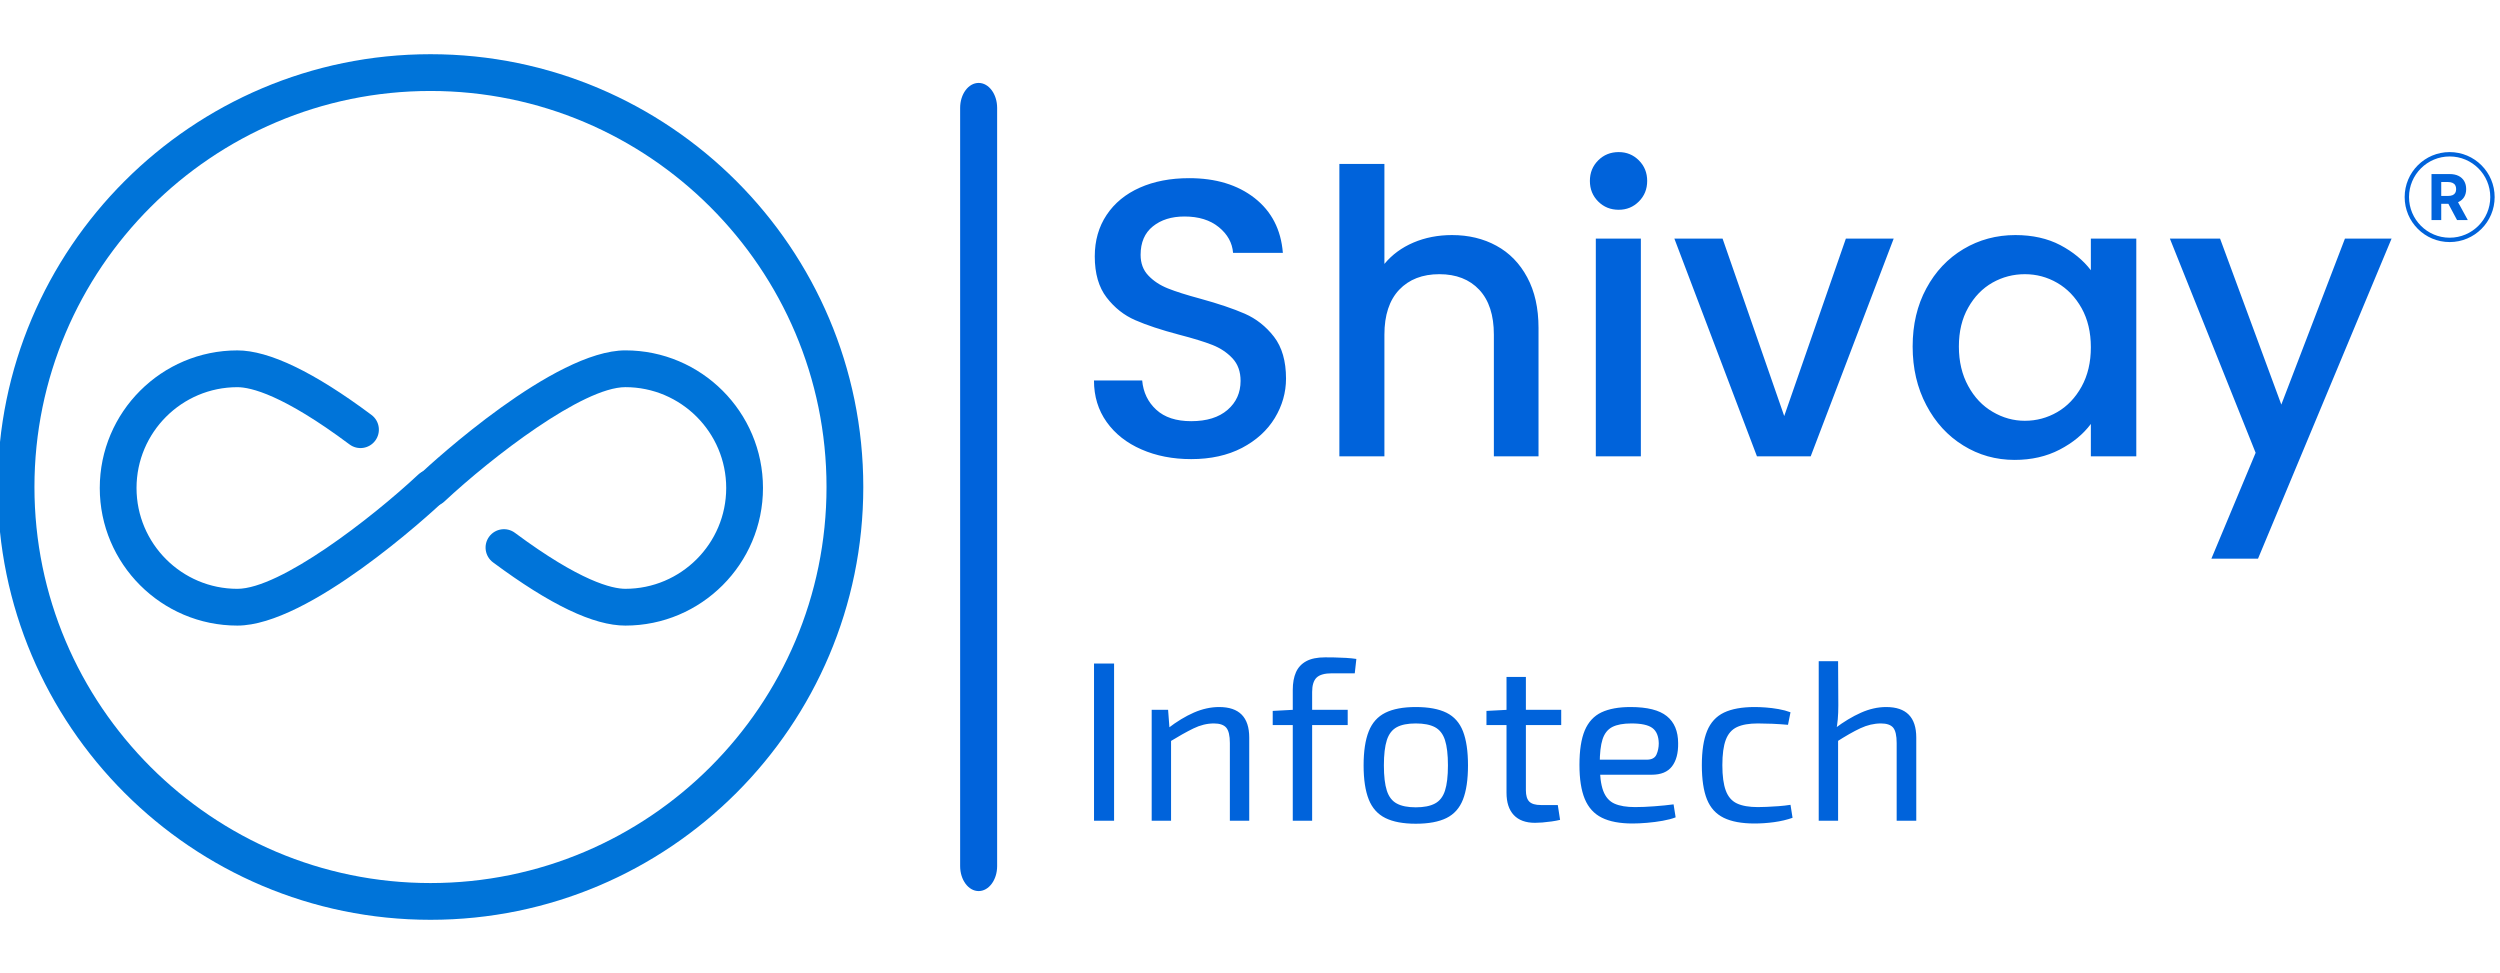
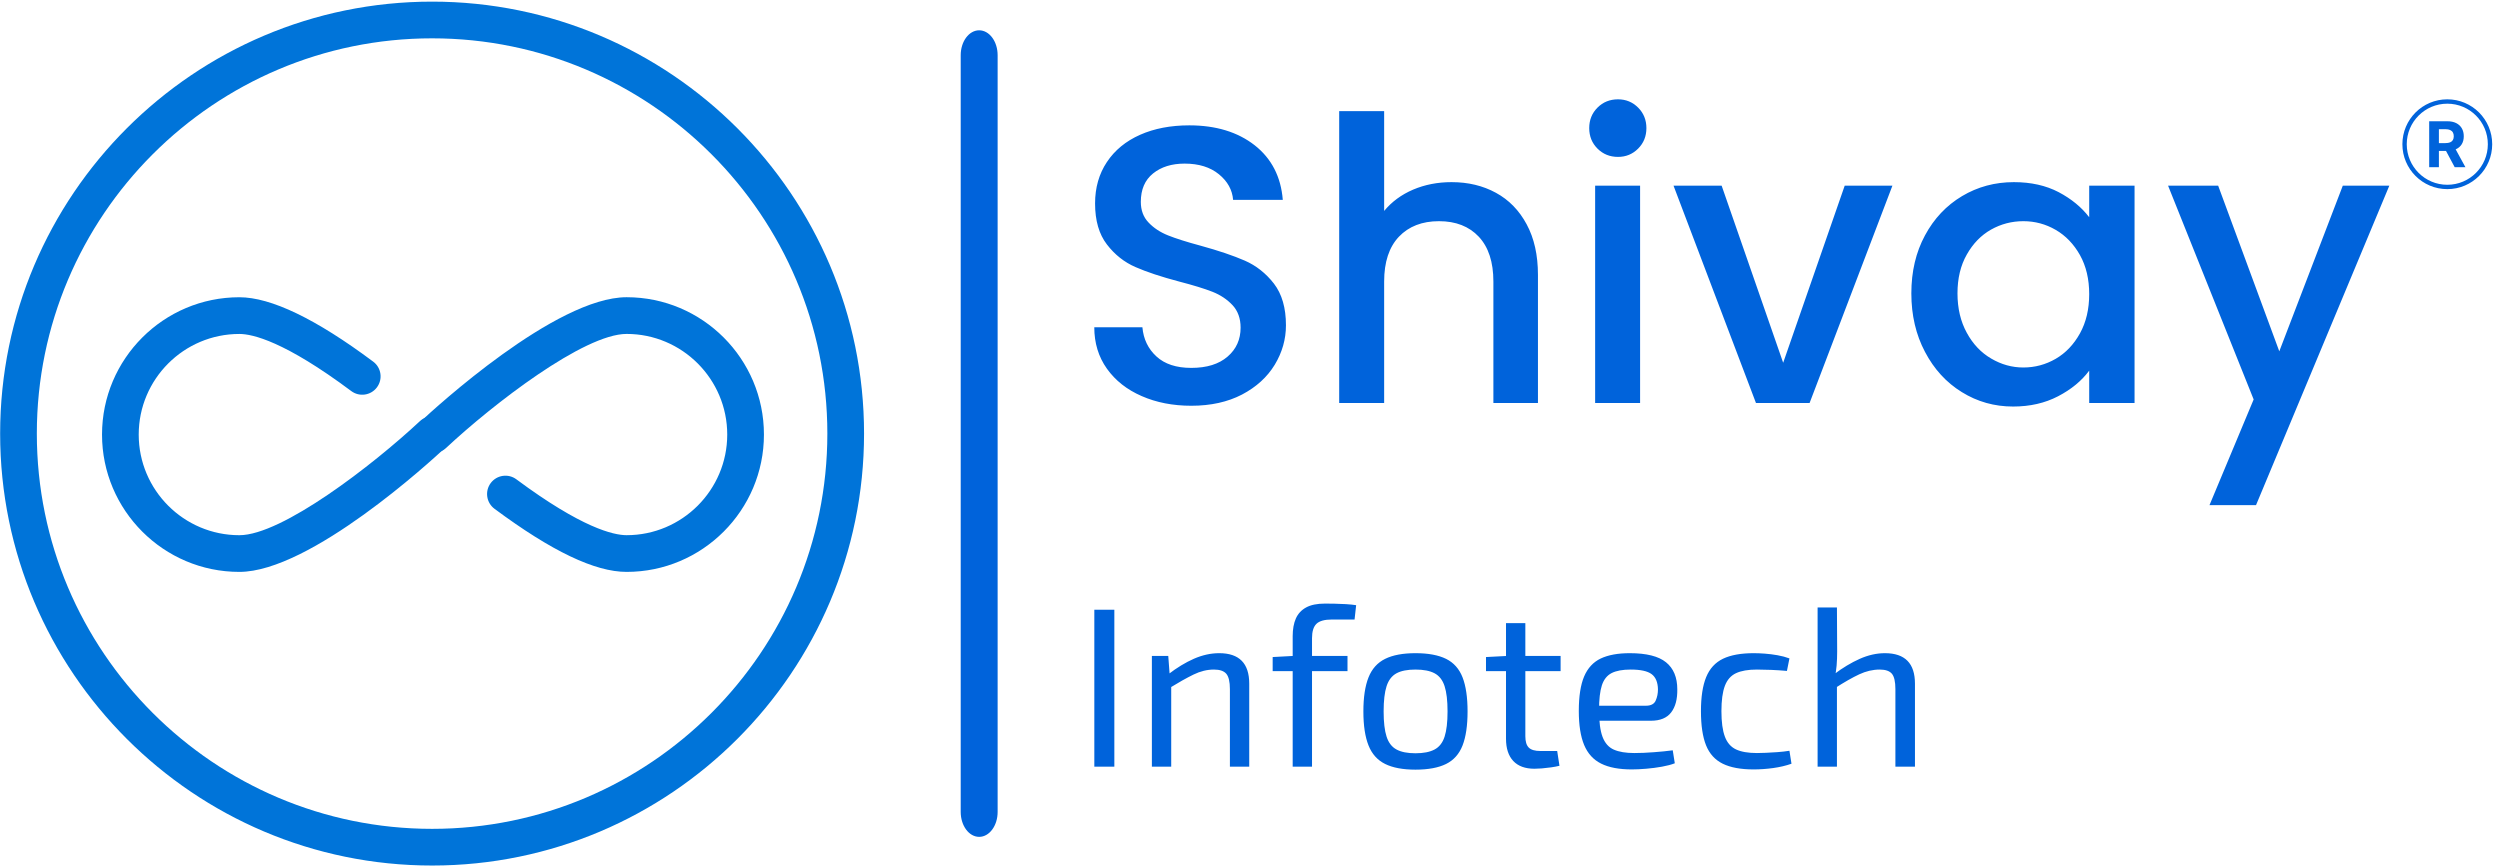
- <svg xmlns="http://www.w3.org/2000/svg" version="1.1" width="180" height="70" viewBox="0 0 395 137">
+ <svg xmlns="http://www.w3.org/2000/svg" version="1.1" width="260" height="90" viewBox="0 0 395 137">
  <g transform="matrix(1,0,0,1,-0.605646,0.1408205)">
    <svg viewBox="0 0 396 137" data-background-color="#ffffff" preserveAspectRatio="xMidYMid meet" height="137" width="395">
      <g id="tight-bounds" transform="matrix(1,0,0,1,0.2398358,-0.05592002)">
        <svg viewBox="0 0 395.52 137.112" height="137.112" width="395.52">
          <g>
            <svg viewBox="0 0 705.092 244.429" height="137.112" width="395.52">
              <g>
                <rect width="10.447" height="228.203" x="271.778" y="8.113" fill="#0063db" opacity="1" stroke-width="0" stroke="transparent" fill-opacity="1" class="rect-i$-0" data-fill-palette-color="primary" rx="1%" id="i$-0" data-palette-color="#0063db" />
              </g>
              <g transform="matrix(1,0,0,1,309.5716,27.12992)">
                <svg viewBox="0 0 395.52 190.169" height="190.169" width="395.52">
                  <g id="textblocktransform">
                    <svg viewBox="0 0 395.52 190.169" height="190.169" width="395.52" id="textblock">
                      <g>
                        <svg viewBox="0 0 395.52 115.839" height="115.839" width="395.52">
                          <g transform="matrix(1,0,0,1,0,0)">
                            <svg width="395.52" viewBox="2.9 -38.5 177.234 51.45" height="115.839" data-palette-color="#0063db">
                              <g transform="matrix(1,0,0,1,0,0)">
                                <g>
                                  <svg width="4.594" viewBox="3.16 -36.36 28.68 36.36" height="5.826" data-palette-color="#0063db" id="scriptelement" x="172.144" y="-35.72">
                                    <path d="M10.85 0L3.16 0 3.16-36.36 17.51-36.36Q21.63-36.36 24.55-34.9 27.47-33.43 29-30.76 30.54-28.09 30.54-24.49L30.54-24.49Q30.54-20.86 28.98-18.26 27.41-15.66 24.46-14.28 21.5-12.89 17.31-12.89L17.31-12.89 7.71-12.89 7.71-19.07 16.07-19.07Q18.27-19.07 19.73-19.67 21.18-20.28 21.9-21.48 22.62-22.69 22.62-24.49L22.62-24.49Q22.62-26.3 21.9-27.54 21.18-28.78 19.72-29.43 18.25-30.08 16.03-30.08L16.03-30.08 10.85-30.08 10.85 0ZM14.51-16.55L22.8-16.55 31.84 0 23.35 0 14.51-16.55Z" opacity="1" transform="matrix(1,0,0,1,0,0)" fill="#0063db" class="undefined-123" id="av-123" />
                                  </svg>
                                </g>
                              </g>
                              <path d="M168.747-32.807C168.747-35.951 171.296-38.5 174.441-38.5 177.585-38.5 180.134-35.951 180.134-32.807 180.134-29.663 177.585-27.114 174.441-27.114 171.296-27.114 168.747-29.663 168.747-32.807ZM174.441-27.666C177.28-27.666 179.581-29.968 179.581-32.807 179.581-35.646 177.28-37.947 174.441-37.947 171.602-37.947 169.3-35.646 169.3-32.807 169.3-29.968 171.602-27.666 174.441-27.666Z" fill="#0063db" id="scriptcircle" data-fill-palette-color="primary" />
                              <path d="M15.2 0.35Q11.7 0.35 8.9-0.88 6.1-2.1 4.5-4.35 2.9-6.6 2.9-9.6L2.9-9.6 9-9.6Q9.2-7.35 10.78-5.9 12.35-4.45 15.2-4.45L15.2-4.45Q18.15-4.45 19.8-5.88 21.45-7.3 21.45-9.55L21.45-9.55Q21.45-11.3 20.43-12.4 19.4-13.5 17.88-14.1 16.35-14.7 13.65-15.4L13.65-15.4Q10.25-16.3 8.13-17.23 6-18.15 4.5-20.1 3-22.05 3-25.3L3-25.3Q3-28.3 4.5-30.55 6-32.8 8.7-34 11.4-35.2 14.95-35.2L14.95-35.2Q20-35.2 23.23-32.68 26.45-30.15 26.8-25.75L26.8-25.75 20.5-25.75Q20.35-27.65 18.7-29 17.05-30.35 14.35-30.35L14.35-30.35Q11.9-30.35 10.35-29.1 8.8-27.85 8.8-25.5L8.8-25.5Q8.8-23.9 9.78-22.88 10.75-21.85 12.25-21.25 13.75-20.65 16.35-19.95L16.35-19.95Q19.8-19 21.98-18.05 24.15-17.1 25.68-15.13 27.2-13.15 27.2-9.85L27.2-9.85Q27.2-7.2 25.78-4.85 24.35-2.5 21.63-1.07 18.9 0.35 15.2 0.35L15.2 0.35ZM48.2-28Q51.35-28 53.82-26.65 56.3-25.3 57.72-22.65 59.15-20 59.15-16.25L59.15-16.25 59.15 0 53.5 0 53.5-15.4Q53.5-19.1 51.65-21.08 49.8-23.05 46.6-23.05L46.6-23.05Q43.4-23.05 41.52-21.08 39.65-19.1 39.65-15.4L39.65-15.4 39.65 0 33.95 0 33.95-37 39.65-37 39.65-24.35Q41.1-26.1 43.32-27.05 45.55-28 48.2-28L48.2-28ZM69.3-31.2Q67.75-31.2 66.7-32.25 65.65-33.3 65.65-34.85L65.65-34.85Q65.65-36.4 66.7-37.45 67.75-38.5 69.3-38.5L69.3-38.5Q70.8-38.5 71.85-37.45 72.9-36.4 72.9-34.85L72.9-34.85Q72.9-33.3 71.85-32.25 70.8-31.2 69.3-31.2L69.3-31.2ZM66.4-27.55L72.1-27.55 72.1 0 66.4 0 66.4-27.55ZM82.44-27.55L90.24-5.1 98.04-27.55 104.09-27.55 93.59 0 86.79 0 76.34-27.55 82.44-27.55ZM106.49-13.9Q106.49-18.05 108.22-21.25 109.94-24.45 112.92-26.23 115.89-28 119.49-28L119.49-28Q122.74-28 125.17-26.73 127.59-25.45 129.04-23.55L129.04-23.55 129.04-27.55 134.79-27.55 134.79 0 129.04 0 129.04-4.1Q127.59-2.15 125.09-0.85 122.59 0.45 119.39 0.45L119.39 0.45Q115.84 0.45 112.89-1.38 109.94-3.2 108.22-6.48 106.49-9.75 106.49-13.9L106.49-13.9ZM129.04-13.8Q129.04-16.65 127.87-18.75 126.69-20.85 124.79-21.95 122.89-23.05 120.69-23.05L120.69-23.05Q118.49-23.05 116.59-21.98 114.69-20.9 113.52-18.82 112.34-16.75 112.34-13.9L112.34-13.9Q112.34-11.05 113.52-8.9 114.69-6.75 116.62-5.63 118.54-4.5 120.69-4.5L120.69-4.5Q122.89-4.5 124.79-5.6 126.69-6.7 127.87-8.83 129.04-10.95 129.04-13.8L129.04-13.8ZM161.19-27.55L167.09-27.55 150.19 12.95 144.29 12.95 149.89-0.45 139.04-27.55 145.39-27.55 153.14-6.55 161.19-27.55Z" opacity="1" transform="matrix(1,0,0,1,0,0)" fill="#0063db" class="undefined-text-0" data-fill-palette-color="primary" id="text-0" />
                            </svg>
                          </g>
                        </svg>
                      </g>
                      <g transform="matrix(1,0,0,1,0,143.1862)">
                        <svg viewBox="0 0 232.21 46.983" height="46.983" width="232.21">
                          <g transform="matrix(1,0,0,1,0,0)">
                            <svg width="232.21" viewBox="4.35 -35.85 180.38 36.5" height="46.983" data-palette-color="#0063db">
                              <path d="M4.35-34.5L8.75-34.5 8.75 0 4.35 0 4.35-34.5ZM31.8-24.95L31.8-24.95Q38.4-24.95 38.4-18.25L38.4-18.25 38.4 0 34.15 0 34.15-17.05Q34.15-19.5 33.35-20.43 32.55-21.35 30.65-21.35L30.65-21.35Q28.4-21.35 26.15-20.25 23.9-19.15 20.8-17.25L20.8-17.25 20.6-20.3Q23.45-22.5 26.25-23.73 29.05-24.95 31.8-24.95ZM17-24.35L20.6-24.35 20.95-19.7 21.25-18.95 21.25 0 17 0 17-24.35ZM55.05-35.85L55.05-35.85Q55.85-35.85 57.1-35.83 58.34-35.8 59.65-35.73 60.95-35.65 61.9-35.5L61.9-35.5 61.55-32.35 56.55-32.35Q54.15-32.35 53.17-31.4 52.2-30.45 52.2-28.25L52.2-28.25 52.2 0 47.95 0 47.95-28.7Q47.95-31 48.65-32.58 49.35-34.15 50.9-35 52.45-35.85 55.05-35.85ZM48.2-24.35L60-24.35 60-21 43.55-21 43.55-24.1 48.2-24.35ZM74.94-24.95L74.94-24.95Q79.14-24.95 81.67-23.7 84.19-22.45 85.29-19.63 86.39-16.8 86.39-12.15L86.39-12.15Q86.39-7.5 85.29-4.67 84.19-1.85 81.67-0.6 79.14 0.65 74.94 0.65L74.94 0.65Q70.79 0.65 68.27-0.6 65.74-1.85 64.62-4.67 63.49-7.5 63.49-12.15L63.49-12.15Q63.49-16.8 64.62-19.63 65.74-22.45 68.27-23.7 70.79-24.95 74.94-24.95ZM74.94-21.35L74.94-21.35Q72.29-21.35 70.77-20.53 69.24-19.7 68.59-17.7 67.94-15.7 67.94-12.15L67.94-12.15Q67.94-8.6 68.59-6.6 69.24-4.6 70.77-3.78 72.29-2.95 74.94-2.95L74.94-2.95Q77.59-2.95 79.14-3.78 80.69-4.6 81.34-6.6 81.99-8.6 81.99-12.15L81.99-12.15Q81.99-15.7 81.34-17.7 80.69-19.7 79.14-20.53 77.59-21.35 74.94-21.35ZM94.84-31.55L99.09-31.55 99.09-6.7Q99.09-4.95 99.84-4.2 100.59-3.45 102.39-3.45L102.39-3.45 106.09-3.45 106.59-0.2Q105.79 0 104.74 0.15 103.69 0.3 102.69 0.38 101.69 0.45 101.09 0.45L101.09 0.45Q98.04 0.45 96.44-1.25 94.84-2.95 94.84-6.15L94.84-6.15 94.84-31.55ZM95.24-24.35L106.84-24.35 106.84-21 90.44-21 90.44-24.1 95.24-24.35ZM122.04-24.95L122.04-24.95Q127.54-24.95 130.01-22.95 132.49-20.95 132.49-17L132.49-17Q132.54-13.75 131.14-11.93 129.74-10.1 126.69-10.1L126.69-10.1 112.49-10.1 112.49-13.4 125.59-13.4Q127.24-13.4 127.74-14.53 128.24-15.65 128.24-17L128.24-17Q128.19-19.35 126.84-20.35 125.49-21.35 122.24-21.35L122.24-21.35Q119.59-21.35 118.06-20.58 116.54-19.8 115.91-17.88 115.29-15.95 115.29-12.5L115.29-12.5Q115.29-8.6 116.06-6.55 116.84-4.5 118.54-3.75 120.24-3 123.04-3L123.04-3Q124.99-3 127.31-3.18 129.64-3.35 131.49-3.6L131.49-3.6 131.94-0.75Q130.79-0.3 129.11 0 127.44 0.3 125.66 0.45 123.89 0.6 122.49 0.6L122.49 0.6Q118.29 0.6 115.74-0.68 113.19-1.95 112.01-4.78 110.84-7.6 110.84-12.25L110.84-12.25Q110.84-17.05 112.01-19.83 113.19-22.6 115.66-23.78 118.14-24.95 122.04-24.95ZM149.29-24.95L149.29-24.95Q150.39-24.95 151.74-24.85 153.09-24.75 154.51-24.5 155.94-24.25 157.14-23.8L157.14-23.8 156.59-21.05Q154.94-21.2 153.11-21.28 151.29-21.35 149.99-21.35L149.99-21.35Q147.09-21.35 145.39-20.55 143.69-19.75 142.94-17.75 142.19-15.75 142.19-12.2L142.19-12.2Q142.19-8.65 142.94-6.63 143.69-4.6 145.39-3.8 147.09-3 149.99-3L149.99-3Q150.74-3 151.94-3.05 153.14-3.1 154.51-3.2 155.89-3.3 157.14-3.5L157.14-3.5 157.59-0.65Q155.74 0 153.56 0.3 151.39 0.6 149.24 0.6L149.24 0.6Q145.04 0.6 142.49-0.65 139.94-1.9 138.81-4.7 137.69-7.5 137.69-12.2L137.69-12.2Q137.69-16.9 138.84-19.7 139.99-22.5 142.54-23.73 145.09-24.95 149.29-24.95ZM178.13-24.95L178.13-24.95Q184.73-24.95 184.73-18.25L184.73-18.25 184.73 0 180.43 0 180.43-17.05Q180.43-19.5 179.66-20.43 178.88-21.35 176.98-21.35L176.98-21.35Q174.73-21.35 172.48-20.3 170.23-19.25 167.13-17.25L167.13-17.25 166.93-20.3Q169.78-22.45 172.58-23.7 175.38-24.95 178.13-24.95ZM163.33-35L167.58-35 167.63-25.35Q167.63-23.7 167.51-22.25 167.38-20.8 167.13-19.7L167.13-19.7 167.58-18.95 167.58 0 163.33 0 163.33-35Z" opacity="1" transform="matrix(1,0,0,1,0,0)" fill="#0063db" class="undefined-text-1" data-fill-palette-color="secondary" id="text-1" />
                            </svg>
                          </g>
                        </svg>
                      </g>
                    </svg>
                  </g>
                </svg>
              </g>
              <g>
                <svg viewBox="0 0 244.431 244.429" height="244.429" width="244.431">
                  <g>
                    <svg version="1.1" x="0" y="0" viewBox="5.228 5.229 89.543 89.542" enable-background="new 0 0 100 100" xml:space="preserve" height="244.429" width="244.431" class="icon-icon-0" data-fill-palette-color="accent" id="icon-0">
                      <g fill="#0074d9" data-fill-palette-color="accent">
                        <path d="M50 94.771C25.312 94.771 5.228 74.688 5.228 50 5.228 25.313 25.312 5.229 50 5.229c24.688 0 44.771 20.084 44.771 44.771C94.771 74.688 74.688 94.771 50 94.771zM50 9.033C27.409 9.033 9.031 27.41 9.031 50S27.409 90.969 50 90.969 90.967 72.59 90.967 50 72.59 9.033 50 9.033z" fill="#0074d9" data-fill-palette-color="accent" />
                        <g fill="#0074d9" data-fill-palette-color="accent">
                          <path d="M30.022 64.336c-7.849 0-14.234-6.386-14.234-14.233 0-7.85 6.386-14.234 14.234-14.234 3.276 0 7.944 2.246 13.875 6.676 0.842 0.628 1.015 1.82 0.385 2.663-0.628 0.842-1.82 1.016-2.662 0.385-6.896-5.149-10.227-5.919-11.599-5.919-5.751 0-10.43 4.68-10.43 10.431 0 5.75 4.679 10.428 10.43 10.428 4.415 0 13.82-7.25 18.711-11.818 0.769-0.717 1.973-0.676 2.689 0.093 0.718 0.768 0.677 1.969-0.092 2.688C49.924 52.807 37.373 64.336 30.022 64.336z" fill="#0074d9" data-fill-palette-color="accent" />
                          <path d="M70.16 64.336c-3.287 0-7.766-2.141-13.693-6.541-0.844-0.626-1.02-1.818-0.395-2.662 0.628-0.843 1.818-1.02 2.662-0.393 6.785 5.039 10.072 5.791 11.426 5.791 5.751 0 10.43-4.68 10.43-10.429 0-5.751-4.679-10.431-10.43-10.431-4.414 0-13.82 7.25-18.711 11.819-0.768 0.718-1.971 0.676-2.689-0.092-0.716-0.769-0.675-1.971 0.092-2.688 1.407-1.314 13.96-12.844 21.309-12.844 7.851 0 14.233 6.385 14.233 14.234S78.012 64.336 70.16 64.336z" fill="#0074d9" data-fill-palette-color="accent" />
                        </g>
                      </g>
                    </svg>
                  </g>
                </svg>
              </g>
            </svg>
          </g>
          <defs />
        </svg>
        <rect width="395.52" height="137.112" fill="none" stroke="none" visibility="hidden" />
      </g>
    </svg>
  </g>
</svg>
